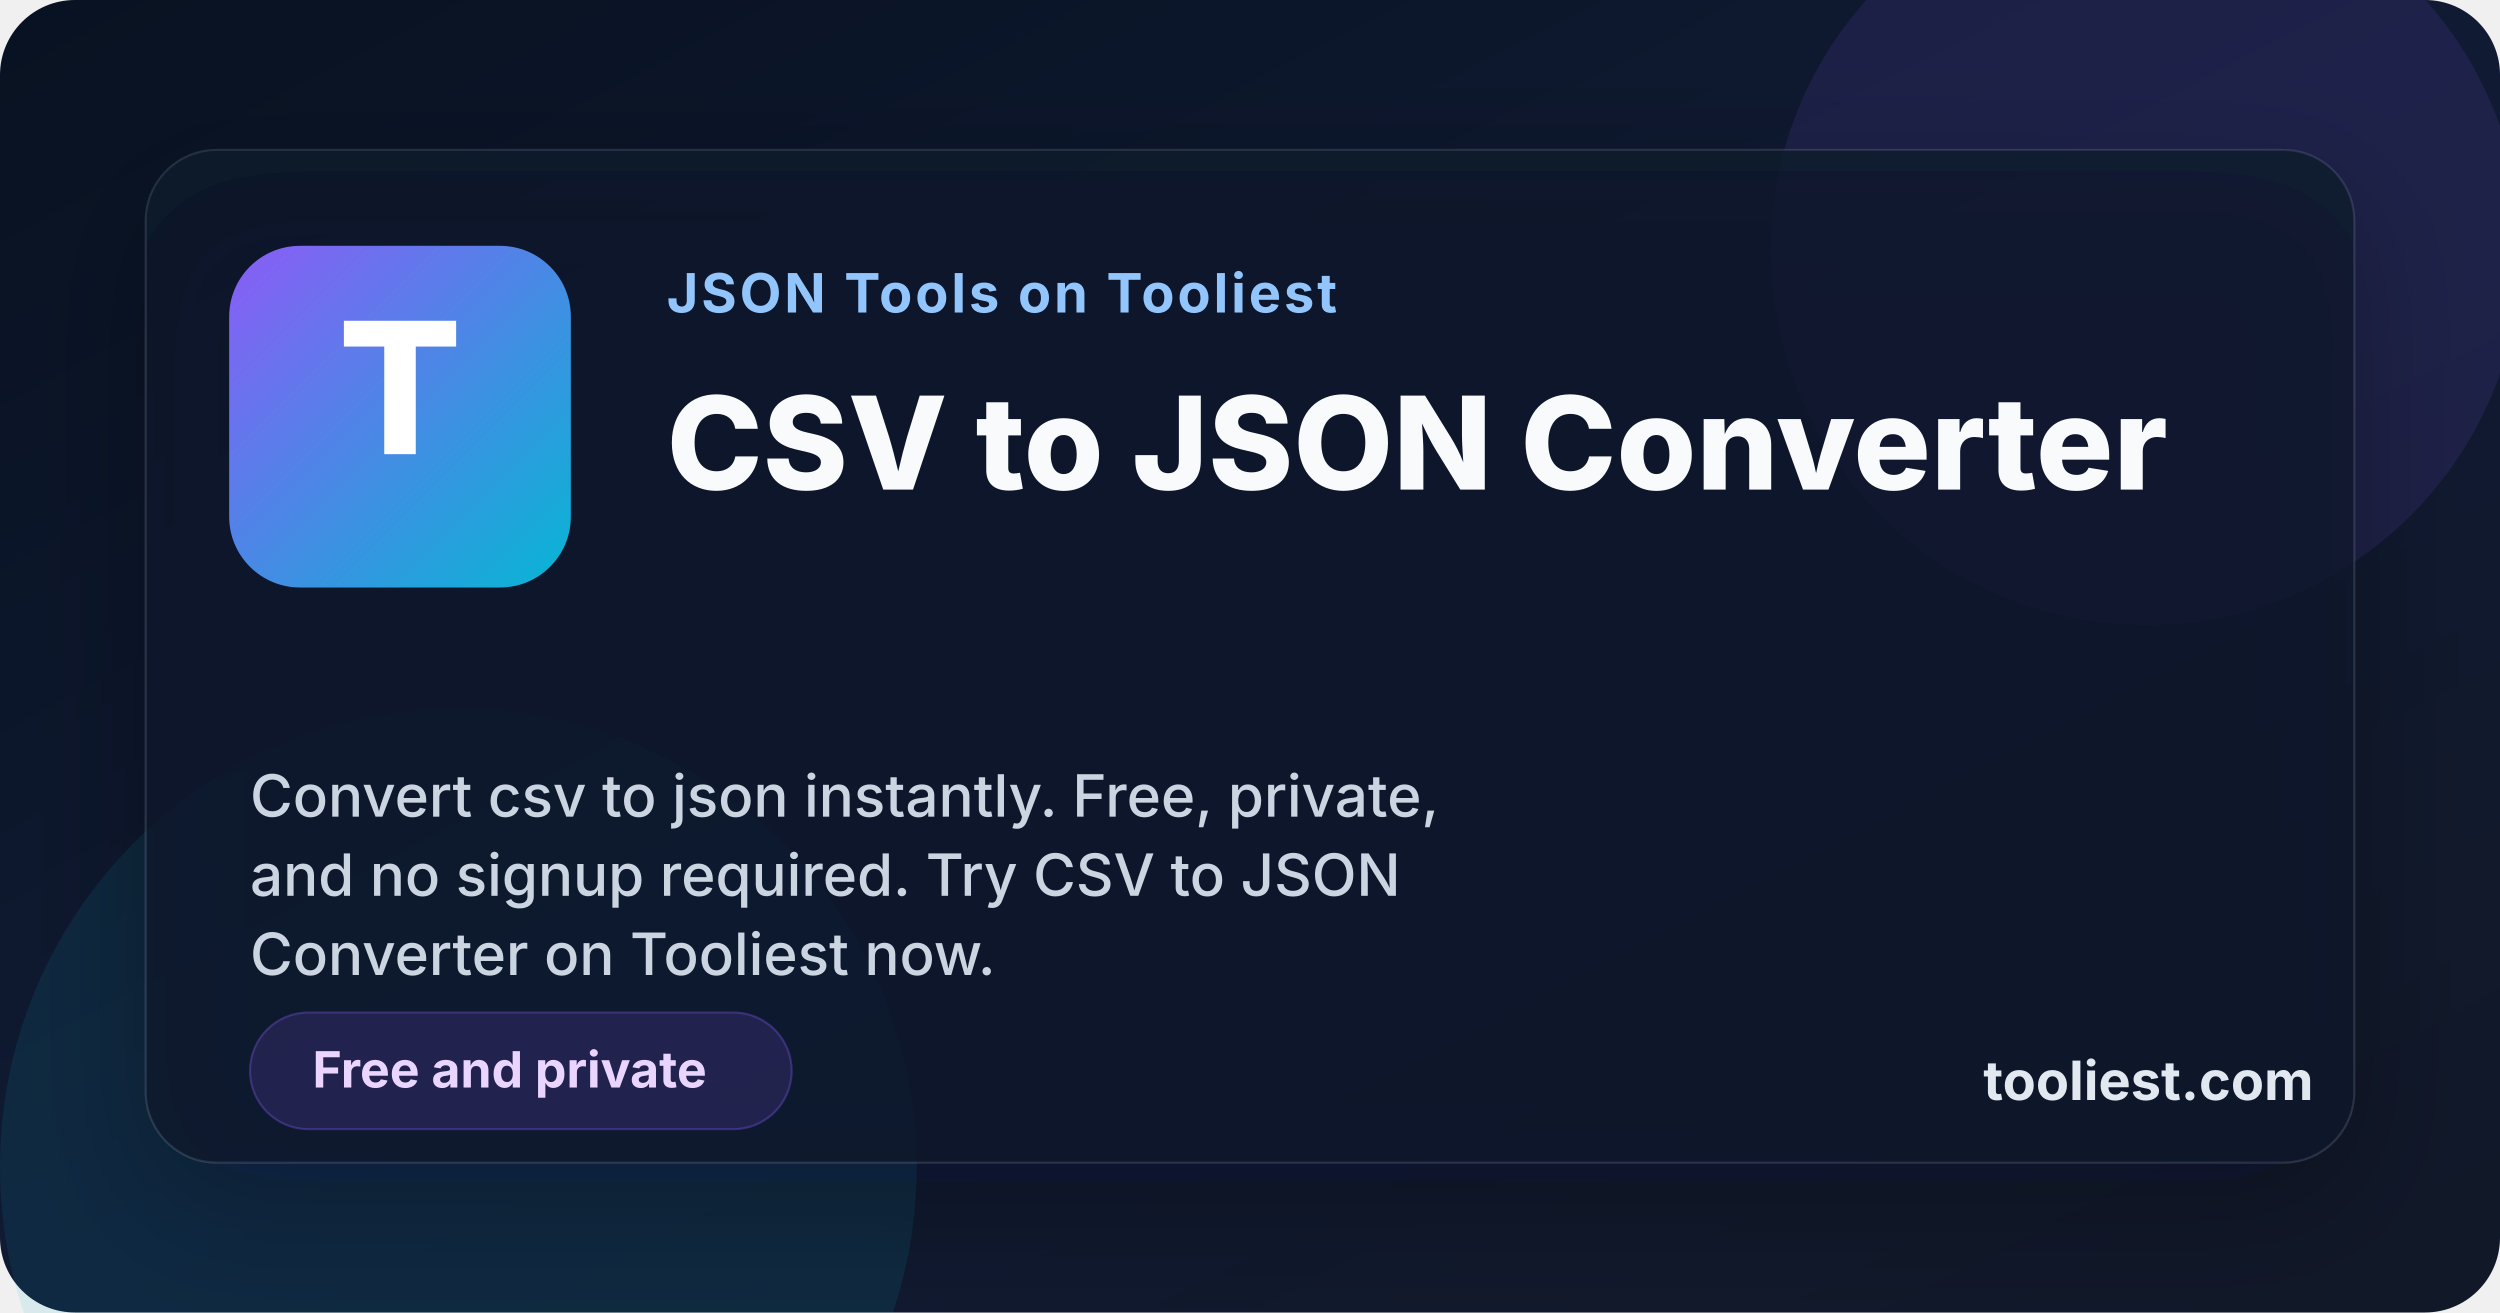
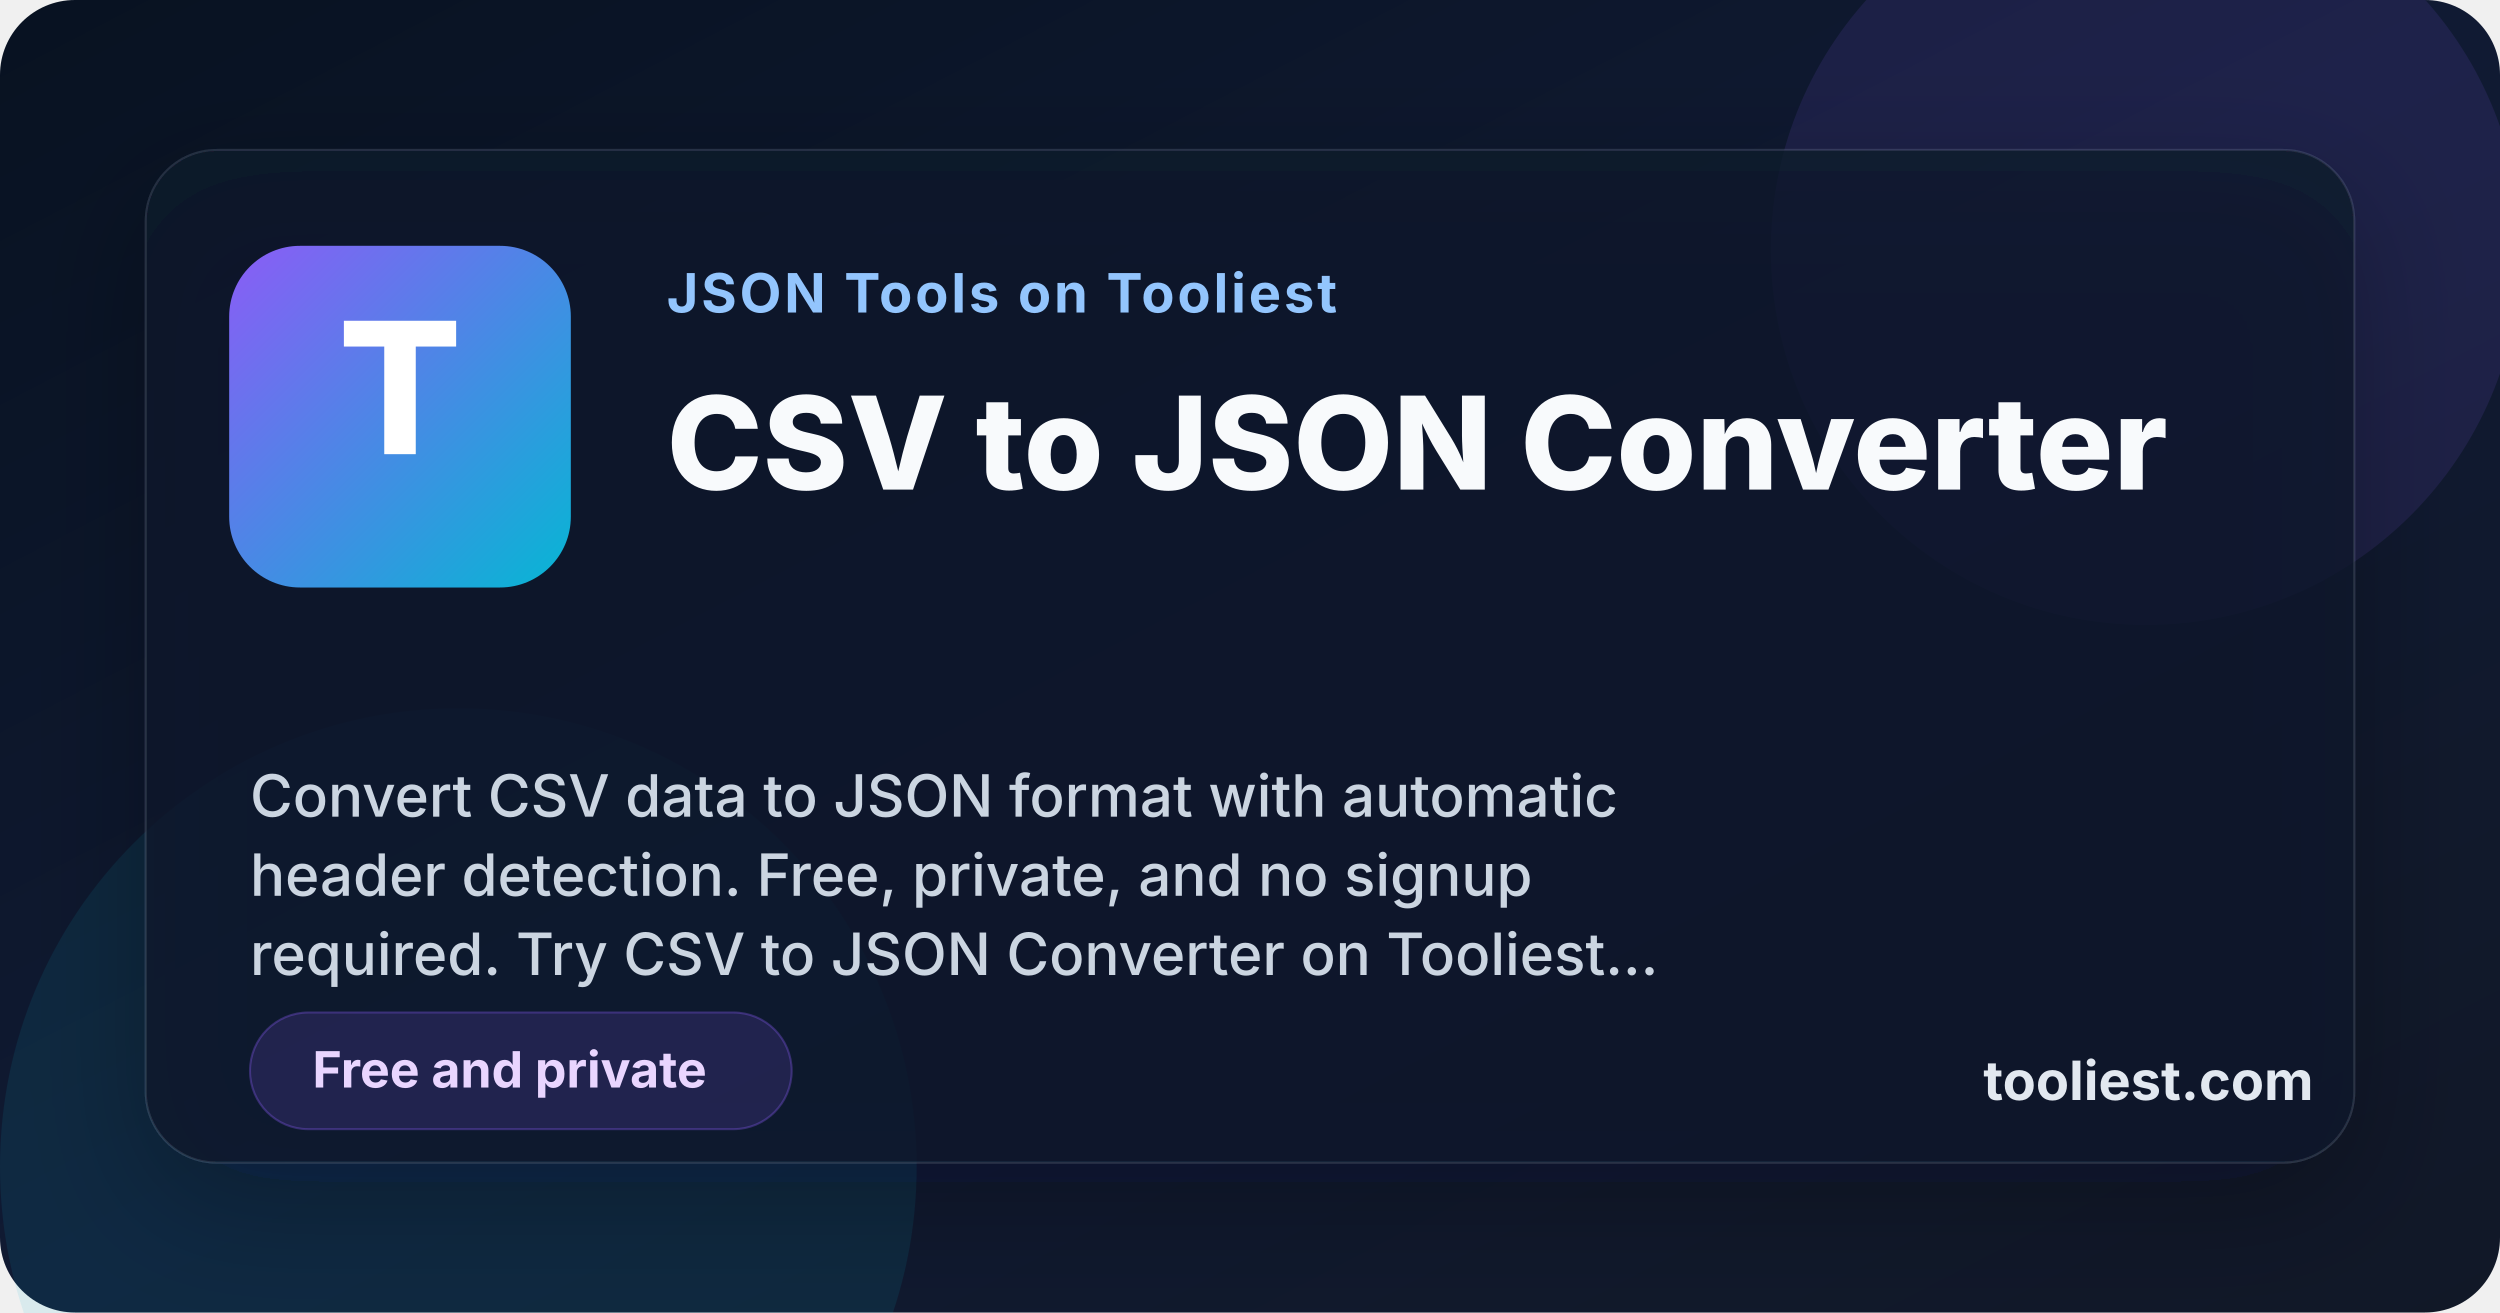
<svg xmlns="http://www.w3.org/2000/svg" width="1200" height="630" viewBox="0 0 1200 630" role="img" aria-labelledby="title desc">
  <defs>
    <linearGradient id="bg" x1="0%" x2="100%" y1="0%" y2="100%">
      <stop offset="0%" stop-color="#081221" />
      <stop offset="50%" stop-color="#101a33" />
      <stop offset="100%" stop-color="#111827" />
    </linearGradient>
    <linearGradient id="accent" x1="0%" x2="100%" y1="0%" y2="100%">
      <stop offset="0%" stop-color="#8b5cf6" />
      <stop offset="100%" stop-color="#06b6d4" />
    </linearGradient>
    <filter id="shadow" x="-20%" y="-20%" width="140%" height="140%">
      <feDropShadow dx="0" dy="20" stdDeviation="30" flood-color="#020617" flood-opacity="0.35" />
    </filter>
  </defs>
  <rect width="1200" height="630" fill="url(#bg)" rx="36" />
  <circle cx="1030" cy="120" r="180" fill="#8b5cf6" opacity="0.12" />
  <circle cx="220" cy="560" r="220" fill="#06b6d4" opacity="0.1" />
  <rect x="70" y="72" width="1060" height="486" rx="34" fill="rgba(15, 23, 42, 0.78)" stroke="rgba(148, 163, 184, 0.18)" filter="url(#shadow)" />
  <rect x="110" y="118" width="164" height="164" rx="34" fill="url(#accent)" />
  <text x="192" y="218" text-anchor="middle" font-family="Inter, Arial, sans-serif" font-size="88" font-weight="800" fill="#ffffff">T</text>
  <text x="320" y="150" font-family="Inter, Arial, sans-serif" font-size="26" font-weight="700" letter-spacing="1.4" fill="#93c5fd">JSON Tools on Tooliest</text>
  <text x="320" y="235" font-family="Inter, Arial, sans-serif" font-size="62" font-weight="800" fill="#f8fafc">CSV to JSON Converter</text>
-   <text x="120" y="392" font-family="Inter, Arial, sans-serif" font-size="28" font-weight="500" fill="#cbd5e1">Convert csv to json instantly. Free, private,</text>
-   <text x="120" y="430" font-family="Inter, Arial, sans-serif" font-size="28" font-weight="500" fill="#cbd5e1">and no signup required. Try CSV to JSON</text>
-   <text x="120" y="468" font-family="Inter, Arial, sans-serif" font-size="28" font-weight="500" fill="#cbd5e1">Converter on Tooliest now.</text>
+   <text x="120" y="392" font-family="Inter, Arial, sans-serif" font-size="28" font-weight="500" fill="#cbd5e1">Convert CSV data to JSON format with automatic</text>
+   <text x="120" y="430" font-family="Inter, Arial, sans-serif" font-size="28" font-weight="500" fill="#cbd5e1">header detection. Free, private, and no signup</text>
+   <text x="120" y="468" font-family="Inter, Arial, sans-serif" font-size="28" font-weight="500" fill="#cbd5e1">required. Try CSV to JSON Converter on Tooliest...</text>
  <rect x="120" y="486" width="260" height="56" rx="28" fill="rgba(139, 92, 246, 0.16)" stroke="rgba(139, 92, 246, 0.32)" />
  <text x="150" y="522" font-family="Inter, Arial, sans-serif" font-size="24" font-weight="700" fill="#e9d5ff">Free and private</text>
  <text x="952" y="528" font-family="Inter, Arial, sans-serif" font-size="26" font-weight="700" fill="#e2e8f0">tooliest.com</text>
</svg>
